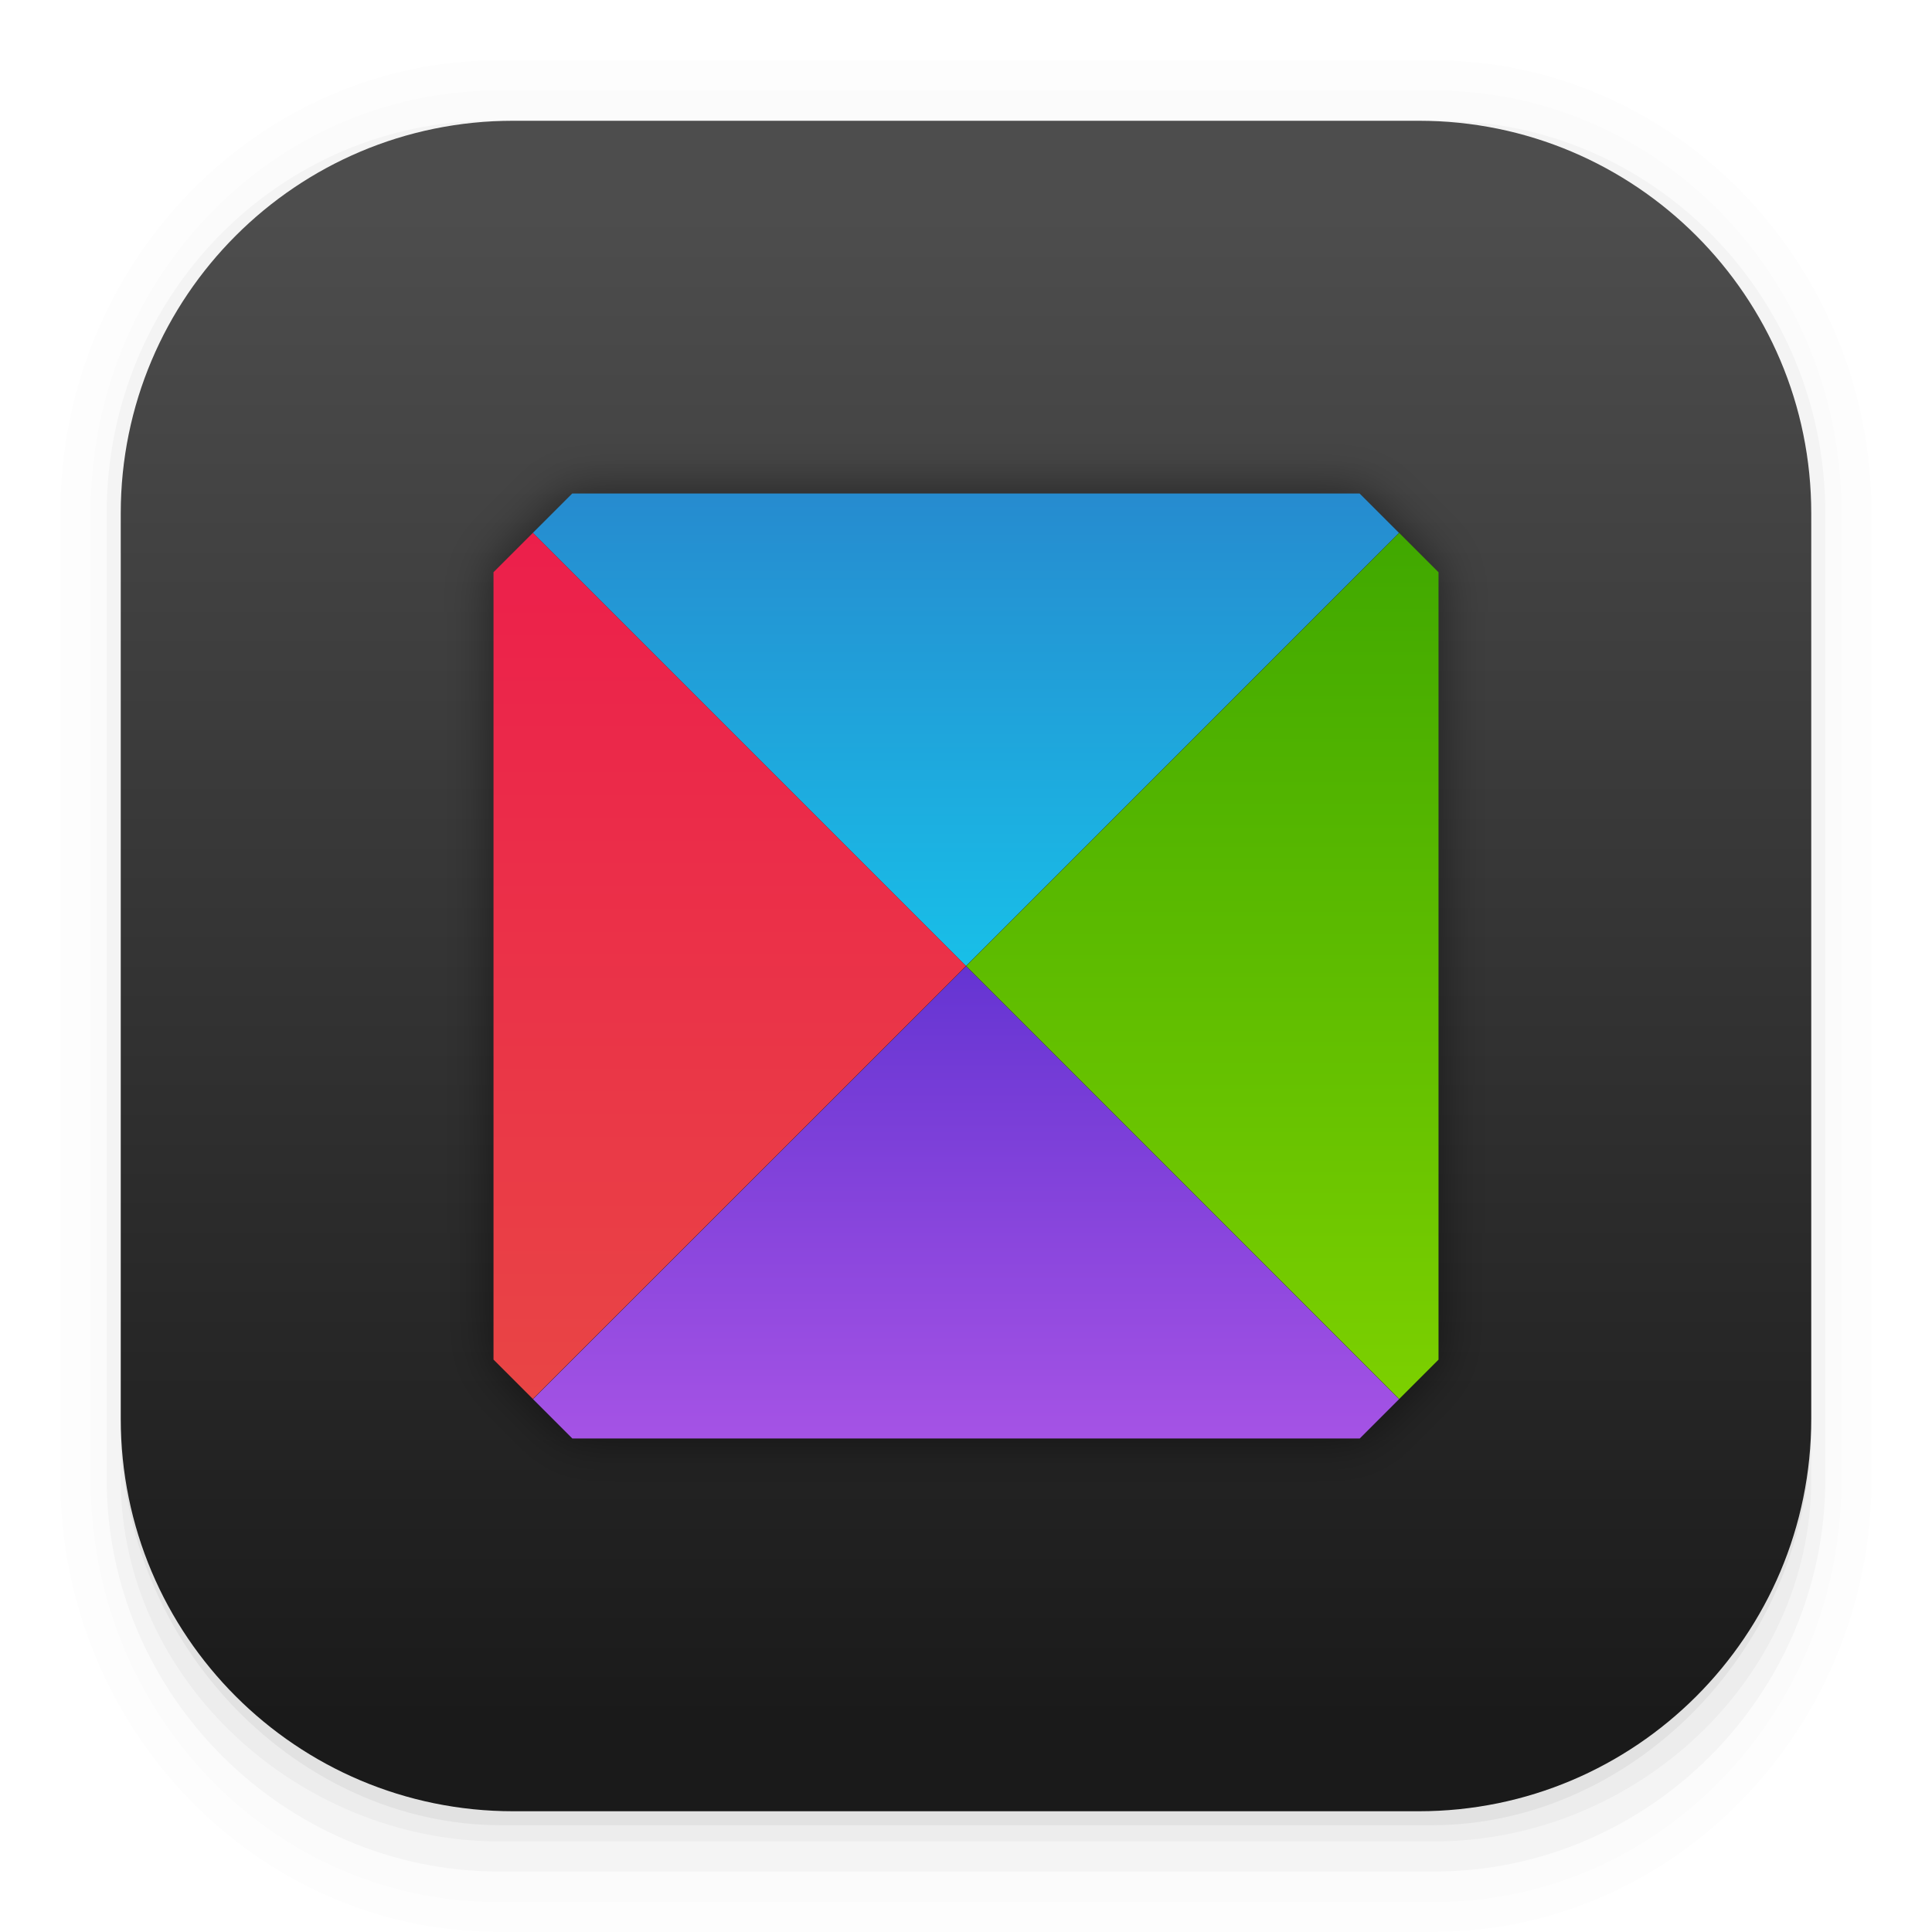
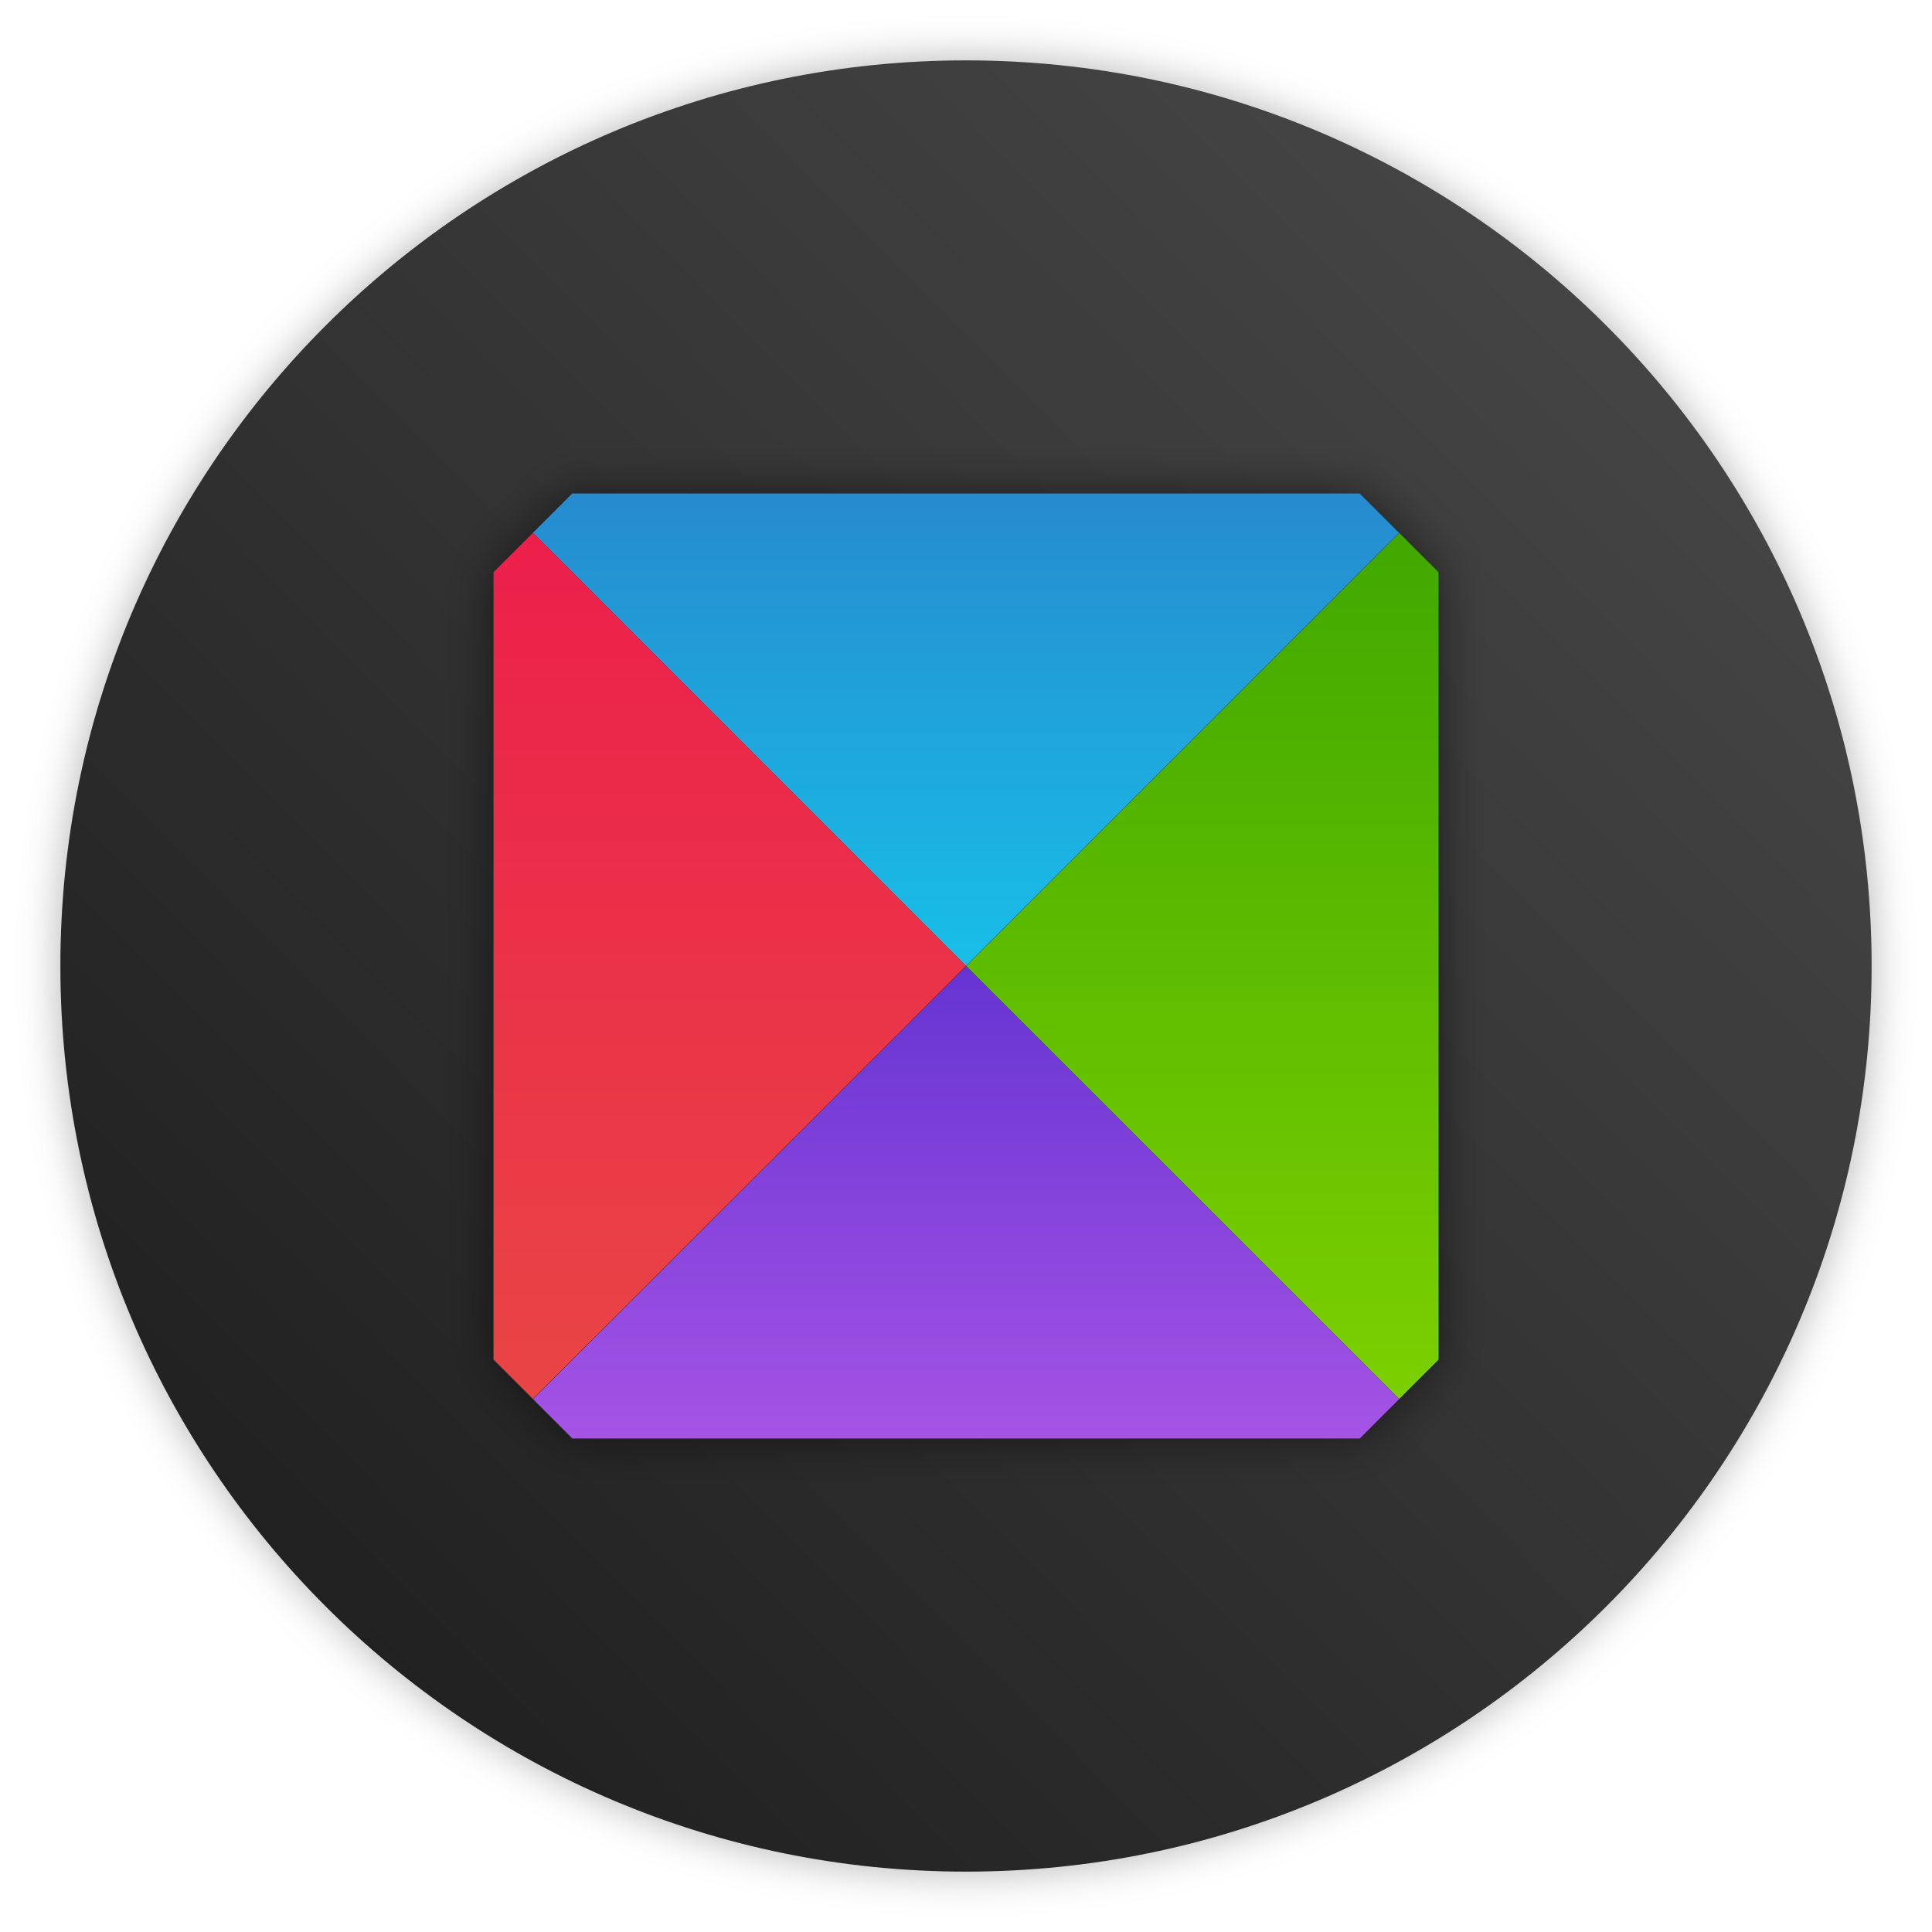
<svg xmlns="http://www.w3.org/2000/svg" width="64" height="64" version="1.1">
  <defs>
    <linearGradient id="e" x1="100.01" x2="100.01" y1="15.314" y2="30.966" gradientUnits="userSpaceOnUse">
      <stop stop-color="#268bcf" offset="0" />
      <stop stop-color="#18bfe8" offset="1" />
    </linearGradient>
    <linearGradient id="d" x1="107.85" x2="107.85" y1="16.618" y2="45.309" gradientUnits="userSpaceOnUse">
      <stop stop-color="#40a800" offset="0" />
      <stop stop-color="#7cd000" offset="1" />
    </linearGradient>
    <linearGradient id="c" x1="92.191" x2="92.191" y1="16.618" y2="45.309" gradientUnits="userSpaceOnUse">
      <stop stop-color="#ec1f4b" offset="0" />
      <stop stop-color="#e94545" offset="1" />
    </linearGradient>
    <linearGradient id="a" x1="100.01" x2="100.01" y1="30.971" y2="46.618" gradientUnits="userSpaceOnUse">
      <stop stop-color="#6534d2" offset="0" />
      <stop stop-color="#a553e5" offset="1" />
    </linearGradient>
    <filter id="f" x="-.06" y="-.06" width="1.12" height="1.12" color-interpolation-filters="sRGB">
      <feGaussianBlur stdDeviation="0.783" />
    </filter>
-     <linearGradient id="linearGradient862-3" x1="7.937" x2="7.937" y1="15.081" y2="1.852" gradientTransform="matrix(3.7795 0 0 3.7795 .00014324 .031541)" gradientUnits="userSpaceOnUse">
+     <linearGradient id="linearGradient937" x1="2.516" x2="62.707" y1="62.016" y2="2.371" gradientUnits="userSpaceOnUse">
      <stop stop-color="#1a1a1a" offset="0" />
-       <stop stop-color="#4d4d4d" offset="1" />
+       <stop stop-color="#4c4c4c" offset="1" />
    </linearGradient>
+     <filter id="filter893" x="-.027" y="-.027" width="1.054" height="1.054" color-interpolation-filters="sRGB">
+       <feGaussianBlur stdDeviation="0.675" />
+     </filter>
  </defs>
-   <g transform="scale(3.7796)" shape-rendering="auto">
-     <path d="m4.369 0.529c-2.114 0-3.84 1.784-3.84 3.968v8.467c0 2.185 1.726 3.968 3.84 3.968h8.194c2.114 0 3.84-1.784 3.84-3.968v-8.467c0-2.185-1.726-3.968-3.84-3.968zm0.257 0.521h7.681c1.844 0 3.329 1.534 3.329 3.44v7.937c0 1.906-1.485 3.44-3.329 3.44h-7.681c-1.844 0-3.329-1.534-3.329-3.44v-7.937c0-1.906 1.485-3.44 3.329-3.44z" color="#000000" color-rendering="auto" dominant-baseline="auto" image-rendering="auto" opacity=".01" solid-color="#000000" stop-color="#000000" style="font-feature-settings:normal;font-variant-alternates:normal;font-variant-caps:normal;font-variant-east-asian:normal;font-variant-ligatures:normal;font-variant-numeric:normal;font-variant-position:normal;font-variation-settings:normal;inline-size:0;isolation:auto;mix-blend-mode:normal;shape-margin:0;shape-padding:0;text-decoration-color:#000000;text-decoration-line:none;text-decoration-style:solid;text-indent:0;text-orientation:mixed;text-transform:none;white-space:normal" />
-     <path d="m4.359 0.794c-1.967 0-3.564 1.653-3.564 3.688v8.5c0 2.035 1.597 3.688 3.564 3.688h8.216c1.967 0 3.564-1.653 3.564-3.688v-8.5c0-2.035-1.598-3.688-3.564-3.688zm0.272 0.256h7.672c1.842 0 3.325 1.534 3.325 3.44v7.937c0 1.906-1.483 3.44-3.325 3.44h-7.672c-1.842 0-3.325-1.534-3.325-3.44v-7.937c0-1.906 1.483-3.44 3.325-3.44z" color="#000000" color-rendering="auto" dominant-baseline="auto" image-rendering="auto" opacity=".01" solid-color="#000000" stop-color="#000000" style="font-feature-settings:normal;font-variant-alternates:normal;font-variant-caps:normal;font-variant-east-asian:normal;font-variant-ligatures:normal;font-variant-numeric:normal;font-variant-position:normal;font-variation-settings:normal;inline-size:0;isolation:auto;mix-blend-mode:normal;shape-margin:0;shape-padding:0;text-decoration-color:#000000;text-decoration-line:none;text-decoration-style:solid;text-indent:0;text-orientation:mixed;text-transform:none;white-space:normal" />
-     <path d="m4.31 1.058c-1.866 0-3.375 1.538-3.375 3.439v8.467c0 1.901 1.57 3.439 3.436 3.439h8.2c1.866 0 3.427-1.538 3.427-3.439v-8.467c0-1.901-1.51-3.439-3.376-3.439h-0.097c1.794 0.087 3.214 1.582 3.214 3.432v7.937c0 1.906-1.506 3.44-3.377 3.44h-7.79c-1.871 0-3.377-1.534-3.377-3.44v-7.937c0-1.85 1.42-3.345 3.214-3.432z" color="#000000" color-rendering="auto" dominant-baseline="auto" image-rendering="auto" opacity=".03" solid-color="#000000" stop-color="#000000" style="font-feature-settings:normal;font-variant-alternates:normal;font-variant-caps:normal;font-variant-east-asian:normal;font-variant-ligatures:normal;font-variant-numeric:normal;font-variant-position:normal;font-variation-settings:normal;inline-size:0;isolation:auto;mix-blend-mode:normal;shape-margin:0;shape-padding:0;text-decoration-color:#000000;text-decoration-line:none;text-decoration-style:solid;text-indent:0;text-orientation:mixed;text-transform:none;white-space:normal" />
-     <path transform="scale(.26458)" d="m4 46.969v2.031c0 6.648 5.896 12 12.544 12h30.961c6.648 0 12.495-5.352 12.495-12v-1.992c-0.021 7.185-5.81 12.963-13 12.963h-29.998c-7.203 0-13.002-5.799-13.002-13.002z" color="#000000" color-rendering="auto" dominant-baseline="auto" image-rendering="auto" opacity=".03" solid-color="#000000" stop-color="#000000" style="font-feature-settings:normal;font-variant-alternates:normal;font-variant-caps:normal;font-variant-east-asian:normal;font-variant-ligatures:normal;font-variant-numeric:normal;font-variant-position:normal;font-variation-settings:normal;inline-size:0;isolation:auto;mix-blend-mode:normal;shape-margin:0;shape-padding:0;text-decoration-color:#000000;text-decoration-line:none;text-decoration-style:solid;text-indent:0;text-orientation:mixed;text-transform:none;white-space:normal" />
-     <path d="m1.058 11.906v0.592c0 1.939 1.573 3.499 3.332 3.499h8.16c1.759 0 3.324-1.561 3.324-3.499v-0.581c-0.006 2.095-1.537 3.78-3.439 3.78h-7.937c-1.906 0-3.44-1.691-3.44-3.792z" color="#000000" color-rendering="auto" dominant-baseline="auto" image-rendering="auto" opacity=".05" solid-color="#000000" stop-color="#000000" style="font-feature-settings:normal;font-variant-alternates:normal;font-variant-caps:normal;font-variant-east-asian:normal;font-variant-ligatures:normal;font-variant-numeric:normal;font-variant-position:normal;font-variation-settings:normal;inline-size:0;isolation:auto;mix-blend-mode:normal;shape-margin:0;shape-padding:0;text-decoration-color:#000000;text-decoration-line:none;text-decoration-style:solid;text-indent:0;text-orientation:mixed;text-transform:none;white-space:normal" />
-   </g>
-   <rect x="4" y="4" width="56" height="56" rx="13.002" ry="13.002" fill="url(#linearGradient862-3)" stroke-width="3.78" />
+   <circle cx="32" cy="32" r="30" filter="url(#filter893)" opacity=".3" stroke-linecap="round" stroke-width="2.349" />
+   <circle cx="32" cy="32" r="30" fill="url(#linearGradient937)" stroke-linecap="round" stroke-width="2.349" />
  <g transform="translate(-68.017 1.0339)" filter="url(#f)" opacity=".5">
    <path d="m86.973 15.314-1.304 1.304 14.348 14.348 14.343-14.348-1.304-1.304" />
    <path d="m113.06 46.618 1.304-1.304-14.343-14.343-14.348 14.343 1.304 1.304" />
    <path d="m84.365 44.004 1.304 1.304 14.348-14.343-14.348-14.348-1.304 1.304" />
    <path d="m115.67 17.923-1.304-1.304-14.343 14.348 14.343 14.343 1.304-1.304" />
  </g>
  <g transform="translate(-68.017 1.0339)">
    <path d="m86.973 15.314-1.304 1.304 14.348 14.348 14.343-14.348-1.304-1.304" fill="url(#e)" />
    <path d="m113.06 46.618 1.304-1.304-14.343-14.343-14.348 14.343 1.304 1.304" fill="url(#a)" />
    <path d="m84.365 44.004 1.304 1.304 14.348-14.343-14.348-14.348-1.304 1.304" fill="url(#c)" />
    <path d="m115.67 17.923-1.304-1.304-14.343 14.348 14.343 14.343 1.304-1.304" fill="url(#d)" />
  </g>
</svg>
